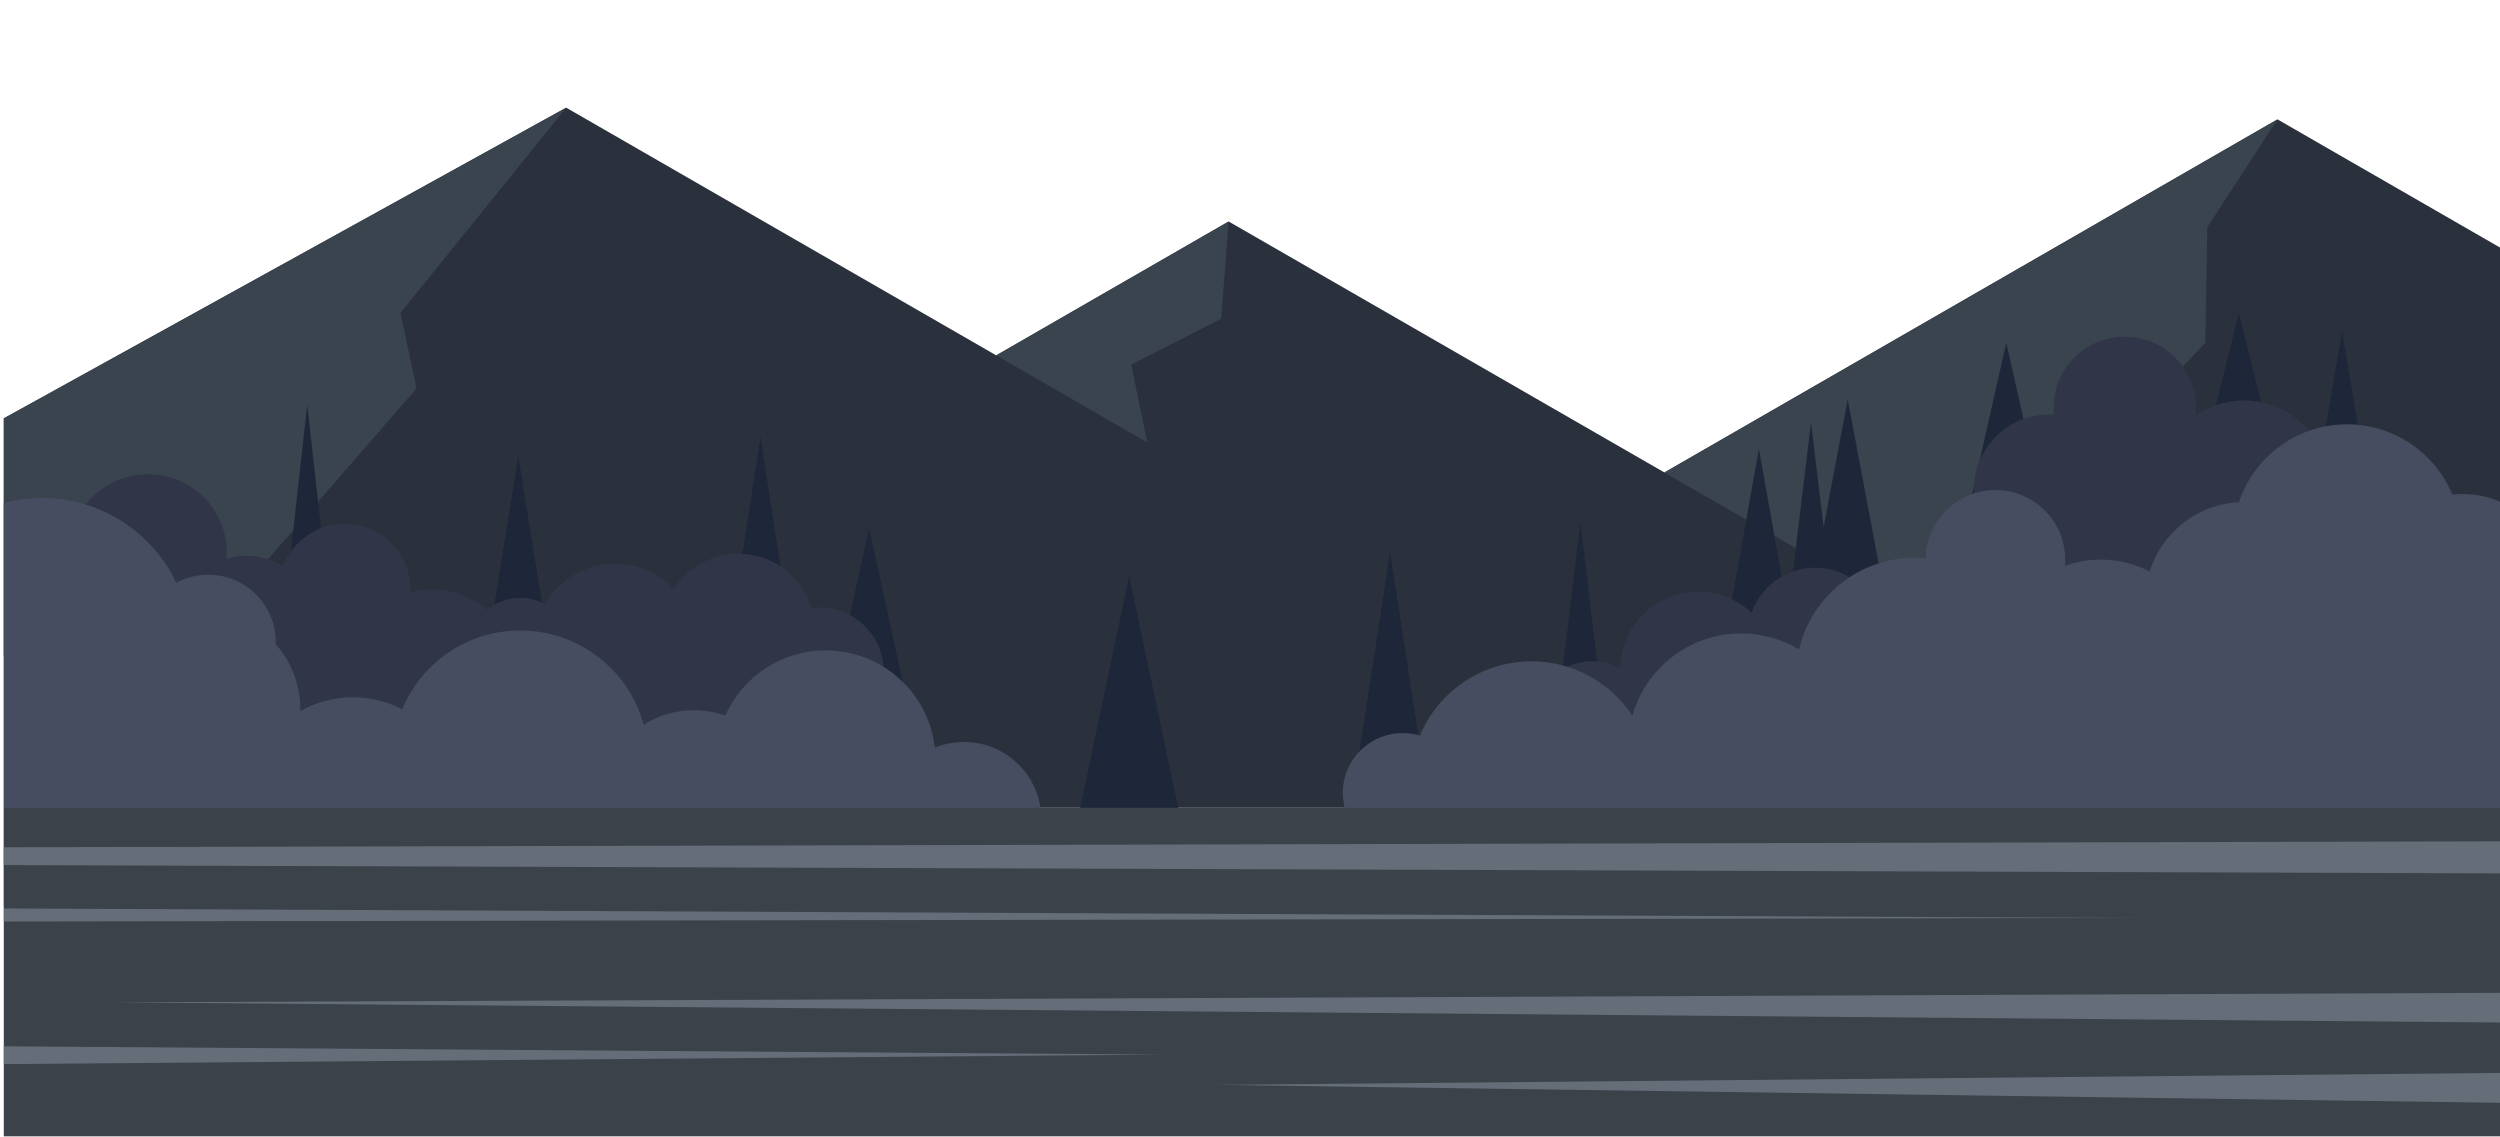
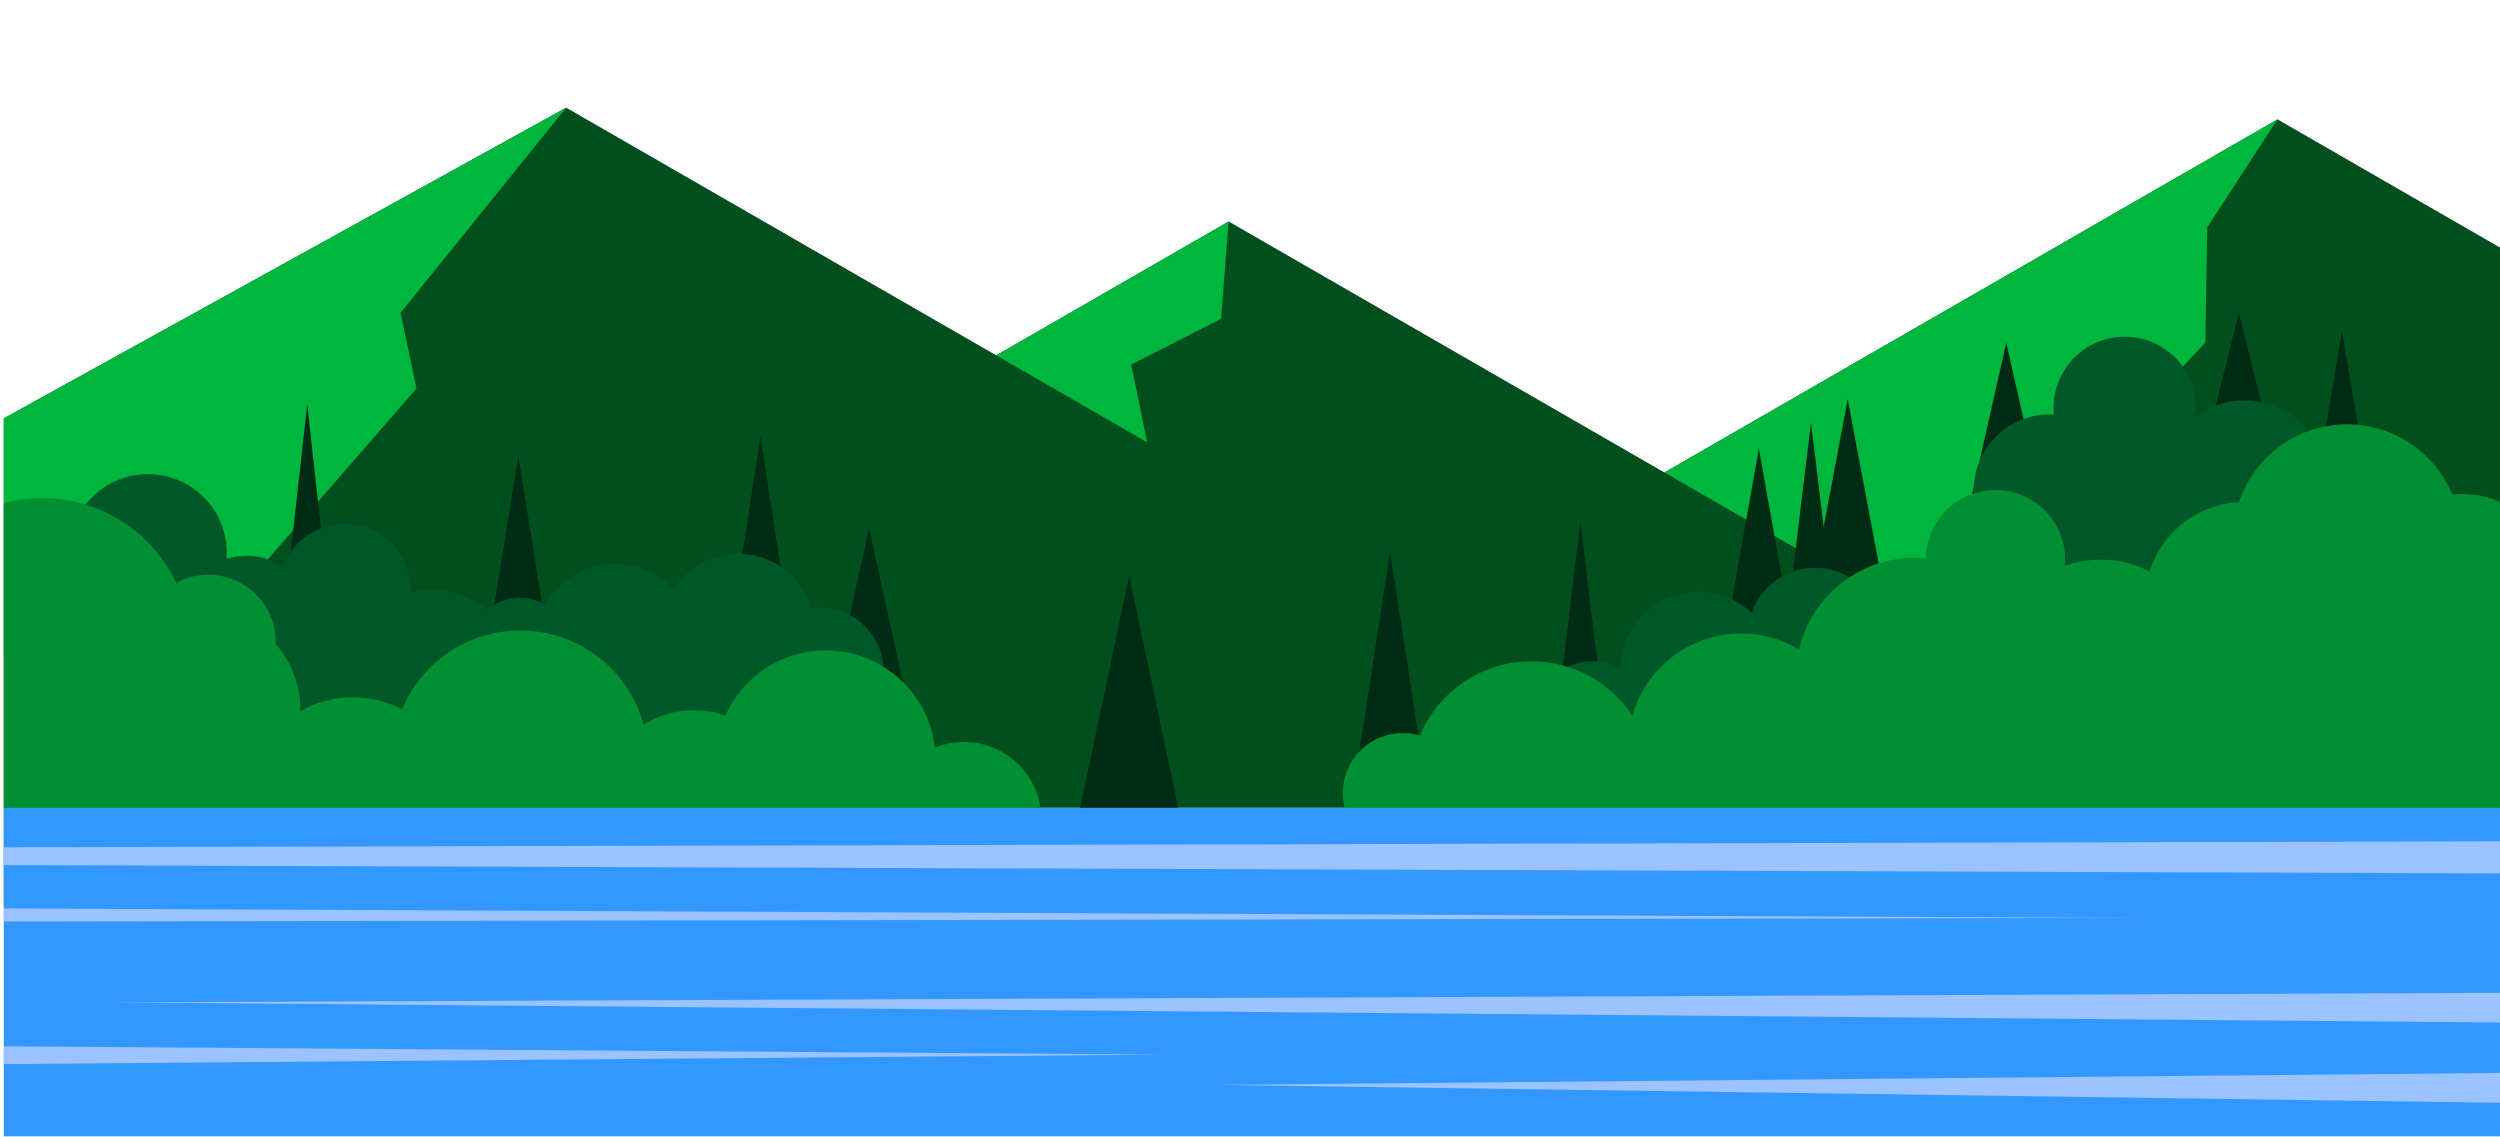
<svg xmlns="http://www.w3.org/2000/svg" version="1.1" id="svg1" width="660pt" height="300pt" viewBox="0 0 880 400">
  <defs id="defs1">
    <clipPath clipPathUnits="userSpaceOnUse" id="clipPath8">
      <path d="M 0,660 H 660 V 0 H 0 Z" transform="translate(-478.0176,-325.5244)" id="path8" />
    </clipPath>
    <clipPath clipPathUnits="userSpaceOnUse" id="clipPath10">
      <path d="M 0,660 H 660 V 0 H 0 Z" transform="translate(-1.001,-236.1611)" id="path10" />
    </clipPath>
    <clipPath clipPathUnits="userSpaceOnUse" id="clipPath12">
      <path d="M 0,660 H 660 V 0 H 0 Z" id="path12" />
    </clipPath>
    <clipPath clipPathUnits="userSpaceOnUse" id="clipPath14">
      <path d="M 0,660 H 660 V 0 H 0 Z" transform="translate(-1.001,-235.5781)" id="path14" />
    </clipPath>
    <clipPath clipPathUnits="userSpaceOnUse" id="clipPath16">
      <path d="M 0,660 H 660 V 0 H 0 Z" id="path16" />
    </clipPath>
    <clipPath clipPathUnits="userSpaceOnUse" id="clipPath18">
      <path d="M 0,660 H 660 V 0 H 0 Z" id="path18" />
    </clipPath>
    <clipPath clipPathUnits="userSpaceOnUse" id="clipPath20">
      <path d="M 0,660 H 660 V 0 H 0 Z" transform="translate(-658.4336,-128.1689)" id="path20" />
    </clipPath>
    <clipPath clipPathUnits="userSpaceOnUse" id="clipPath21">
      <path d="M 41.857,164.259 H 612.884 V 38.941 H 41.857 Z" id="path21" />
    </clipPath>
    <clipPath clipPathUnits="userSpaceOnUse" id="clipPath23">
      <path d="M 0,660 H 660 V 0 H 0 Z" transform="matrix(1.333333,0,0,-1.333333,0,880)" id="path23" />
    </clipPath>
    <clipPath clipPathUnits="userSpaceOnUse" id="clipPath25">
      <path d="M 0,660 H 660 V 0 H 0 Z" transform="translate(-658.4336,-77.7207)" id="path25" />
    </clipPath>
  </defs>
  <g id="g1">
-     <g id="g901" transform="matrix(1.002382,0,0,1,-0.00317636,-480)">
-       <path id="path4" d="m 198.831,517.899 151.012,87.188 81.616,-47.123 153.025,88.348 215.287,-124.295 78.141,45.115 V 764.335 H 1.335 V 627.266 Z" style="fill:#2b313c;fill-opacity:1;fill-rule:evenodd;stroke:none;stroke-width:1.333" />
-       <path id="path5" d="m 349.842,605.087 52.999,30.599 -5.605,-27.347 31.549,-16.125 2.673,-34.248 z m 234.643,41.227 95.335,55.041 94.597,-100.728 0.7,-40.663 24.653,-37.945 z M 198.83,517.899 l -58.188,72.212 5.609,26.64 -87.635,100.955 -57.283,-7.011 v -83.428 z" style="fill:#3a444f;fill-opacity:1;fill-rule:evenodd;stroke:none;stroke-width:1.333" />
-       <path id="path6" d="m 182.009,640.59 6.373,39.435 6.377,39.436 H 182.009 169.258 l 6.375,-39.436 z m 85.059,-7.011 7.383,48.14 7.384,48.139 h -14.767 -14.771 l 7.384,-48.139 z m 38.116,32.249 10.529,48.063 10.535,48.061 h -21.064 -21.064 l 10.532,-48.061 z m 91.349,16.827 9.407,44.616 9.409,44.617 h -18.816 -18.819 l 9.409,-44.617 z m 91.623,-8.413 5.979,38.873 5.973,38.871 h -11.952 -11.949 l 5.976,-38.871 z m 66.827,-10.516 4.553,37.728 4.553,37.729 h -9.107 -9.108 l 4.552,-37.729 z m 93.872,-43.2 8.531,45.383 8.531,45.381 h -17.061 -2.928 l 1.263,10.448 h -11.233 -3.401 l 1.255,7.048 h -16.149 -16.148 l 8.075,-45.429 8.073,-45.429 8.075,45.429 2.156,12.137 2.449,-20.288 5.616,-46.533 4.443,36.825 z m 55.679,-19.896 7.683,34.107 7.684,34.107 h -15.367 -15.372 l 7.685,-34.107 z m 81.673,-10.516 7.836,31.536 7.836,31.537 h -15.672 -15.672 l 7.835,-31.537 z m 36.235,6.308 5.012,29.708 5.007,29.709 h -10.019 -10.015 l 5.008,-29.709 z m -714.552,25.94 5.247,47.268 5.244,47.269 H 107.889 97.398 l 5.245,-47.269 z" style="fill:#1e273a;fill-opacity:1;fill-rule:evenodd;stroke:none;stroke-width:1.333" />
-       <path id="path7" d="m 0,0 c 9.728,0 17.614,-7.887 17.614,-17.614 0,-9.729 -7.886,-17.614 -17.614,-17.614 -4.07,0 -7.816,1.379 -10.799,3.697 -2.131,-9.051 -10.257,-15.791 -19.96,-15.791 -4.618,0 -8.88,1.526 -12.306,4.1 -1.242,-7.548 -7.795,-13.305 -15.697,-13.305 -8.783,0 -15.905,7.12 -15.905,15.907 0,8.784 7.122,15.906 15.905,15.906 2.712,0 5.266,-0.679 7.497,-1.874 0.124,11.222 9.255,20.279 20.506,20.279 5.454,0 10.413,-2.132 14.086,-5.607 C -14.304,-4.984 -7.734,0 0,0 m 81.596,60.994 c 10.364,0 18.764,-8.399 18.764,-18.763 0,-0.753 -0.046,-1.496 -0.131,-2.227 3.599,2.619 8.029,4.163 12.822,4.163 12.05,0 21.819,-9.769 21.819,-21.82 0,-12.052 -9.769,-21.822 -21.819,-21.822 -1.35,0 -2.667,0.124 -3.951,0.359 0.002,-0.12 0.005,-0.24 0.005,-0.359 0,-13.067 -10.593,-23.661 -23.662,-23.661 -13.053,0 -23.638,10.573 -23.661,23.622 -11.036,0.011 -19.981,8.962 -19.981,20 0,11.046 8.955,20.001 20.002,20.001 0.373,0 0.745,-0.01 1.114,-0.031 -0.055,0.586 -0.084,1.176 -0.084,1.775 0,10.364 8.401,18.763 18.763,18.763 M -439.05,24.712 c 11.47,0 20.77,-9.297 20.77,-20.768 0,-0.545 -0.022,-1.086 -0.063,-1.621 1.677,0.539 3.465,0.832 5.321,0.832 3.514,0 6.782,-1.046 9.515,-2.84 2.469,6.573 8.812,11.252 16.25,11.252 9.582,0 17.351,-7.767 17.351,-17.35 0,-0.228 -0.006,-0.452 -0.014,-0.676 1.772,0.441 3.626,0.676 5.535,0.676 5.584,0 10.699,-2.003 14.671,-5.326 2.363,1.966 5.401,3.149 8.715,3.149 2.358,0 4.577,-0.6 6.513,-1.654 3.668,6.374 10.547,10.665 18.428,10.665 6.123,0 11.64,-2.588 15.516,-6.732 3.565,5.626 9.847,9.361 17,9.361 9.099,0 16.786,-6.041 19.268,-14.332 0.707,0.089 1.427,0.136 2.158,0.136 9.292,0 16.827,-7.533 16.827,-16.825 0,-9.294 -7.535,-16.825 -16.827,-16.825 -4.599,0 -8.765,1.845 -11.801,4.835 -1.151,-6.776 -6.416,-12.152 -13.136,-13.465 -3.356,-4.647 -8.818,-7.672 -14.99,-7.672 -10.208,0 -18.485,8.277 -18.485,18.486 0,0.336 0.01,0.671 0.027,1.003 -5.176,1.1 -9.657,4.089 -12.686,8.209 -2.213,-1.547 -4.906,-2.458 -7.812,-2.458 -0.49,0 -0.974,0.026 -1.452,0.077 -2.799,-9.467 -11.559,-16.376 -21.934,-16.376 -6.121,0 -11.68,2.404 -15.785,6.318 -4.145,-5.136 -10.49,-8.423 -17.604,-8.423 -12.486,0 -22.61,10.123 -22.61,22.61 0,0.368 0.01,0.734 0.028,1.096 -5.711,2.667 -9.727,8.352 -10.002,15.003 -2.645,-1.22 -5.588,-1.902 -8.692,-1.902 -11.47,0 -20.769,9.298 -20.769,20.769 0,11.471 9.299,20.768 20.769,20.768" style="fill:#303648;fill-opacity:1;fill-rule:evenodd;stroke:none" transform="matrix(1.333333,0,0,-1.333333,637.3568,679.8477)" clip-path="url(#clipPath8)" />
-       <path id="path9" d="m 0,0 v 106.456 c 3.212,0.852 6.585,1.309 10.067,1.309 15.616,0 29.094,-9.145 35.375,-22.369 2.508,1.356 5.378,2.125 8.429,2.125 9.802,0 17.747,-7.945 17.747,-17.747 0,-0.188 -0.003,-0.375 -0.01,-0.563 4.033,-4.584 6.481,-10.599 6.481,-17.185 0,-0.175 -0.003,-0.352 -0.006,-0.527 4.085,2.331 8.813,3.665 13.854,3.665 4.683,0 9.095,-1.152 12.975,-3.185 5.043,12.22 17.074,20.82 31.116,20.82 15.552,0 28.635,-10.549 32.494,-24.882 3.829,2.438 8.375,3.85 13.25,3.85 2.9,0 5.679,-0.5 8.264,-1.418 4.498,10.13 14.645,17.191 26.441,17.191 14.875,0 27.127,-11.234 28.738,-25.683 2.368,0.964 4.957,1.499 7.673,1.499 11.252,0 20.373,-9.124 20.373,-20.375 0,-11.254 -9.121,-20.375 -20.373,-20.375 -4.829,0 -9.262,1.678 -12.753,4.484 -2.15,-1.021 -4.556,-1.594 -7.096,-1.594 -4.47,0 -8.524,1.772 -11.504,4.648 -1.642,-0.289 -3.333,-0.442 -5.058,-0.442 -5.128,0 -9.943,1.336 -14.119,3.676 C 197.93,6.727 190.365,2.342 181.772,2.342 c -9.462,0 -17.681,5.319 -21.833,13.13 -6.1,-6.16 -14.559,-9.976 -23.911,-9.976 -7.649,0 -14.7,2.552 -20.351,6.852 C 110.73,4.443 101.948,-0.814 91.937,-0.814 80.575,-0.814 70.794,5.957 66.409,15.684 62.456,11.461 56.875,8.784 50.667,8.657 45.582,1.646 37.325,-2.916 28.001,-2.916 20.386,-2.916 13.483,0.127 8.438,5.062 5.963,2.917 3.113,1.193 0,0 M 657.433,106.798 V 6.84 c -0.459,-0.017 -0.917,-0.029 -1.38,-0.029 -8.246,0 -15.819,2.878 -21.775,7.683 -4.666,-4.436 -10.978,-7.158 -17.924,-7.158 -4.16,0 -8.089,0.978 -11.578,2.713 -5.573,-5.267 -13.087,-8.496 -21.359,-8.496 -6.145,0 -11.873,1.782 -16.696,4.859 -5.396,-13.625 -18.69,-23.263 -34.235,-23.263 -14.127,0 -26.394,7.963 -32.564,19.645 -1.774,-0.466 -3.636,-0.716 -5.557,-0.716 -9.74,0 -17.99,6.385 -20.796,15.196 -4.619,-2.961 -10.113,-4.679 -16.01,-4.679 -10.054,0 -18.941,4.996 -24.317,12.637 C 429.833,11.338 417.297,1.027 402.35,1.027 c -11.311,0 -21.242,5.904 -26.883,14.797 -2.117,-1.055 -4.505,-1.651 -7.033,-1.651 -8.71,0 -15.775,7.061 -15.775,15.773 0,8.713 7.065,15.775 15.775,15.775 1.578,0 3.099,-0.233 4.538,-0.664 4.79,11.506 16.138,19.592 29.378,19.592 11.118,0 20.903,-5.706 26.591,-14.348 3.492,12.522 14.982,21.711 28.618,21.711 5.582,0 10.804,-1.543 15.266,-4.222 3.211,13.866 15.639,24.201 30.481,24.201 0.975,0 1.942,-0.047 2.895,-0.135 0.186,9.98 8.329,18.013 18.353,18.013 10.139,0 18.356,-8.22 18.356,-18.357 0,-0.56 -0.025,-1.114 -0.075,-1.662 2.961,1.075 6.155,1.662 9.486,1.662 4.64,0 9.013,-1.139 12.86,-3.152 3.138,10.217 12.403,17.75 23.509,18.318 3.958,11.934 15.206,20.543 28.468,20.543 12.512,0 23.234,-7.666 27.729,-18.557 0.903,0.099 1.821,0.154 2.752,0.154 3.481,0 6.792,-0.722 9.794,-2.02" style="fill:#464d61;fill-opacity:1;fill-rule:evenodd;stroke:none" transform="matrix(1.333333,0,0,-1.333333,1.334667,798.9988)" clip-path="url(#clipPath10)" />
-       <path id="path11" d="M 1,0 H 658.434 V 262.159 H 1 Z" style="fill:#3b4249;fill-opacity:1;fill-rule:evenodd;stroke:none" transform="matrix(1.333333,0,0,-0.4412019,0,880)" clip-path="url(#clipPath12)" />
-       <path id="path13" d="M 0,0 563.471,-2.51 0,-3.451 Z M 657.433,-22.271 28.2,-24.779 657.433,-30.112 Z M 0,-36.388 305.827,-38.582 0,-41.091 Z m 657.433,-7.034 -337.938,-3.156 337.938,-4.731 z m 0,61.144 L 0,16.152 V 11.448 L 657.433,9.253 Z" style="fill:#656d79;fill-opacity:1;fill-rule:evenodd;stroke:none" transform="matrix(1.333333,0,0,-1.333333,1.334667,799.7761)" clip-path="url(#clipPath14)" />
-     </g>
+     <path id="path4" d="m 199.301,37.899 151.372,87.188 81.81,-47.123 153.39,88.348 L 801.673,42.018 880,87.133 V 284.335 H 1.335 V 147.266 Z" style="fill:#004f1c;fill-opacity:1;fill-rule:evenodd;stroke:none;stroke-width:1.335" />
+     <path id="path5" d="m 350.673,125.087 53.125,30.599 -5.619,-27.347 31.624,-16.125 2.68,-34.248 z m 235.202,41.227 95.562,55.041 94.823,-100.728 0.702,-40.663 24.712,-37.945 z M 199.301,37.899 l -58.327,72.212 5.623,26.64 -87.843,100.955 -57.419,-7.011 v -83.428 z" style="fill:#00b63d;fill-opacity:1;fill-rule:evenodd;stroke:none;stroke-width:1.335" />
+     <path id="path6" d="m 182.439,160.59 6.389,39.435 6.393,39.436 H 182.439 169.658 l 6.39,-39.436 z m 85.261,-7.011 7.4,48.14 7.402,48.139 h -14.802 -14.806 l 7.402,-48.139 z m 38.207,32.249 10.554,48.063 10.56,48.061 H 305.908 284.793 l 10.557,-48.061 z m 91.567,16.827 9.429,44.616 9.432,44.617 h -18.861 -18.863 l 9.432,-44.617 z m 91.841,-8.413 5.993,38.873 5.988,38.871 h -11.98 -11.978 l 5.99,-38.871 z m 66.986,-10.516 4.564,37.728 4.564,37.729 h -9.128 -9.13 l 4.563,-37.729 z m 94.096,-43.2 8.551,45.383 8.551,45.381 h -17.102 -2.935 l 1.266,10.448 h -11.26 -3.409 l 1.258,7.048 h -16.188 -16.186 l 8.094,-45.429 8.093,-45.429 8.094,45.429 2.161,12.137 2.455,-20.288 5.629,-46.533 4.453,36.825 z m 55.811,-19.896 7.701,34.107 7.702,34.107 h -15.403 -15.409 l 7.704,-34.107 z m 81.868,-10.516 7.855,31.536 7.855,31.537 h -15.709 -15.709 l 7.853,-31.537 z m 36.321,6.308 5.024,29.708 5.019,29.709 h -10.043 -10.039 l 5.02,-29.709 z m -716.254,25.94 5.259,47.268 5.256,47.269 H 108.143 97.627 l 5.258,-47.269 z" style="fill:#002b15;fill-opacity:1;fill-rule:evenodd;stroke:none;stroke-width:1.335" />
+     <path id="path7" d="m 0,0 c 9.728,0 17.614,-7.887 17.614,-17.614 0,-9.729 -7.886,-17.614 -17.614,-17.614 -4.07,0 -7.816,1.379 -10.799,3.697 -2.131,-9.051 -10.257,-15.791 -19.96,-15.791 -4.618,0 -8.88,1.526 -12.306,4.1 -1.242,-7.548 -7.795,-13.305 -15.697,-13.305 -8.783,0 -15.905,7.12 -15.905,15.907 0,8.784 7.122,15.906 15.905,15.906 2.712,0 5.266,-0.679 7.497,-1.874 0.124,11.222 9.255,20.279 20.506,20.279 5.454,0 10.413,-2.132 14.086,-5.607 C -14.304,-4.984 -7.734,0 0,0 m 81.596,60.994 c 10.364,0 18.764,-8.399 18.764,-18.763 0,-0.753 -0.046,-1.496 -0.131,-2.227 3.599,2.619 8.029,4.163 12.822,4.163 12.05,0 21.819,-9.769 21.819,-21.82 0,-12.052 -9.769,-21.822 -21.819,-21.822 -1.35,0 -2.667,0.124 -3.951,0.359 0.002,-0.12 0.005,-0.24 0.005,-0.359 0,-13.067 -10.593,-23.661 -23.662,-23.661 -13.053,0 -23.638,10.573 -23.661,23.622 -11.036,0.011 -19.981,8.962 -19.981,20 0,11.046 8.955,20.001 20.002,20.001 0.373,0 0.745,-0.01 1.114,-0.031 -0.055,0.586 -0.084,1.176 -0.084,1.775 0,10.364 8.401,18.763 18.763,18.763 M -439.05,24.712 c 11.47,0 20.77,-9.297 20.77,-20.768 0,-0.545 -0.022,-1.086 -0.063,-1.621 1.677,0.539 3.465,0.832 5.321,0.832 3.514,0 6.782,-1.046 9.515,-2.84 2.469,6.573 8.812,11.252 16.25,11.252 9.582,0 17.351,-7.767 17.351,-17.35 0,-0.228 -0.006,-0.452 -0.014,-0.676 1.772,0.441 3.626,0.676 5.535,0.676 5.584,0 10.699,-2.003 14.671,-5.326 2.363,1.966 5.401,3.149 8.715,3.149 2.358,0 4.577,-0.6 6.513,-1.654 3.668,6.374 10.547,10.665 18.428,10.665 6.123,0 11.64,-2.588 15.516,-6.732 3.565,5.626 9.847,9.361 17,9.361 9.099,0 16.786,-6.041 19.268,-14.332 0.707,0.089 1.427,0.136 2.158,0.136 9.292,0 16.827,-7.533 16.827,-16.825 0,-9.294 -7.535,-16.825 -16.827,-16.825 -4.599,0 -8.765,1.845 -11.801,4.835 -1.151,-6.776 -6.416,-12.152 -13.136,-13.465 -3.356,-4.647 -8.818,-7.672 -14.99,-7.672 -10.208,0 -18.485,8.277 -18.485,18.486 0,0.336 0.01,0.671 0.027,1.003 -5.176,1.1 -9.657,4.089 -12.686,8.209 -2.213,-1.547 -4.906,-2.458 -7.812,-2.458 -0.49,0 -0.974,0.026 -1.452,0.077 -2.799,-9.467 -11.559,-16.376 -21.934,-16.376 -6.121,0 -11.68,2.404 -15.785,6.318 -4.145,-5.136 -10.49,-8.423 -17.604,-8.423 -12.486,0 -22.61,10.123 -22.61,22.61 0,0.368 0.01,0.734 0.028,1.096 -5.711,2.667 -9.727,8.352 -10.002,15.003 -2.645,-1.22 -5.588,-1.902 -8.692,-1.902 -11.47,0 -20.769,9.298 -20.769,20.769 0,11.471 9.299,20.768 20.769,20.768" style="fill:#005727;fill-opacity:1;fill-rule:evenodd;stroke:none" transform="matrix(1.336509,0,0,-1.333333,638.8718,199.8477)" clip-path="url(#clipPath8)" />
+     <path id="path9" d="m 0,0 v 106.456 c 3.212,0.852 6.585,1.309 10.067,1.309 15.616,0 29.094,-9.145 35.375,-22.369 2.508,1.356 5.378,2.125 8.429,2.125 9.802,0 17.747,-7.945 17.747,-17.747 0,-0.188 -0.003,-0.375 -0.01,-0.563 4.033,-4.584 6.481,-10.599 6.481,-17.185 0,-0.175 -0.003,-0.352 -0.006,-0.527 4.085,2.331 8.813,3.665 13.854,3.665 4.683,0 9.095,-1.152 12.975,-3.185 5.043,12.22 17.074,20.82 31.116,20.82 15.552,0 28.635,-10.549 32.494,-24.882 3.829,2.438 8.375,3.85 13.25,3.85 2.9,0 5.679,-0.5 8.264,-1.418 4.498,10.13 14.645,17.191 26.441,17.191 14.875,0 27.127,-11.234 28.738,-25.683 2.368,0.964 4.957,1.499 7.673,1.499 11.252,0 20.373,-9.124 20.373,-20.375 0,-11.254 -9.121,-20.375 -20.373,-20.375 -4.829,0 -9.262,1.678 -12.753,4.484 -2.15,-1.021 -4.556,-1.594 -7.096,-1.594 -4.47,0 -8.524,1.772 -11.504,4.648 -1.642,-0.289 -3.333,-0.442 -5.058,-0.442 -5.128,0 -9.943,1.336 -14.119,3.676 C 197.93,6.727 190.365,2.342 181.772,2.342 c -9.462,0 -17.681,5.319 -21.833,13.13 -6.1,-6.16 -14.559,-9.976 -23.911,-9.976 -7.649,0 -14.7,2.552 -20.351,6.852 C 110.73,4.443 101.948,-0.814 91.937,-0.814 80.575,-0.814 70.794,5.957 66.409,15.684 62.456,11.461 56.875,8.784 50.667,8.657 45.582,1.646 37.325,-2.916 28.001,-2.916 20.386,-2.916 13.483,0.127 8.438,5.062 5.963,2.917 3.113,1.193 0,0 M 657.433,106.798 V 6.84 c -0.459,-0.017 -0.917,-0.029 -1.38,-0.029 -8.246,0 -15.819,2.878 -21.775,7.683 -4.666,-4.436 -10.978,-7.158 -17.924,-7.158 -4.16,0 -8.089,0.978 -11.578,2.713 -5.573,-5.267 -13.087,-8.496 -21.359,-8.496 -6.145,0 -11.873,1.782 -16.696,4.859 -5.396,-13.625 -18.69,-23.263 -34.235,-23.263 -14.127,0 -26.394,7.963 -32.564,19.645 -1.774,-0.466 -3.636,-0.716 -5.557,-0.716 -9.74,0 -17.99,6.385 -20.796,15.196 -4.619,-2.961 -10.113,-4.679 -16.01,-4.679 -10.054,0 -18.941,4.996 -24.317,12.637 C 429.833,11.338 417.297,1.027 402.35,1.027 c -11.311,0 -21.242,5.904 -26.883,14.797 -2.117,-1.055 -4.505,-1.651 -7.033,-1.651 -8.71,0 -15.775,7.061 -15.775,15.773 0,8.713 7.065,15.775 15.775,15.775 1.578,0 3.099,-0.233 4.538,-0.664 4.79,11.506 16.138,19.592 29.378,19.592 11.118,0 20.903,-5.706 26.591,-14.348 3.492,12.522 14.982,21.711 28.618,21.711 5.582,0 10.804,-1.543 15.266,-4.222 3.211,13.866 15.639,24.201 30.481,24.201 0.975,0 1.942,-0.047 2.895,-0.135 0.186,9.98 8.329,18.013 18.353,18.013 10.139,0 18.356,-8.22 18.356,-18.357 0,-0.56 -0.025,-1.114 -0.075,-1.662 2.961,1.075 6.155,1.662 9.486,1.662 4.64,0 9.013,-1.139 12.86,-3.152 3.138,10.217 12.403,17.75 23.509,18.318 3.958,11.934 15.206,20.543 28.468,20.543 12.512,0 23.234,-7.666 27.729,-18.557 0.903,0.099 1.821,0.154 2.752,0.154 3.481,0 6.792,-0.722 9.794,-2.02" style="fill:#008f32;fill-opacity:1;fill-rule:evenodd;stroke:none" transform="matrix(1.336509,0,0,-1.333333,1.334669,318.9988)" clip-path="url(#clipPath10)" />
+     <path id="path11" d="M 1,0 H 658.434 V 262.159 H 1 Z" style="fill:#3297ff;fill-opacity:1;fill-rule:evenodd;stroke:none" transform="matrix(1.336509,0,0,-0.4412019,-0.00317636,400)" clip-path="url(#clipPath12)" />
+     <path id="path13" d="M 0,0 563.471,-2.51 0,-3.451 Z M 657.433,-22.271 28.2,-24.779 657.433,-30.112 Z M 0,-36.388 305.827,-38.582 0,-41.091 Z m 657.433,-7.034 -337.938,-3.156 337.938,-4.731 z m 0,61.144 L 0,16.152 V 11.448 L 657.433,9.253 Z" style="fill:#9ac3ff;fill-opacity:1;fill-rule:evenodd;stroke:none" transform="matrix(1.336509,0,0,-1.333333,1.334669,319.7761)" clip-path="url(#clipPath14)" />
  </g>
</svg>
